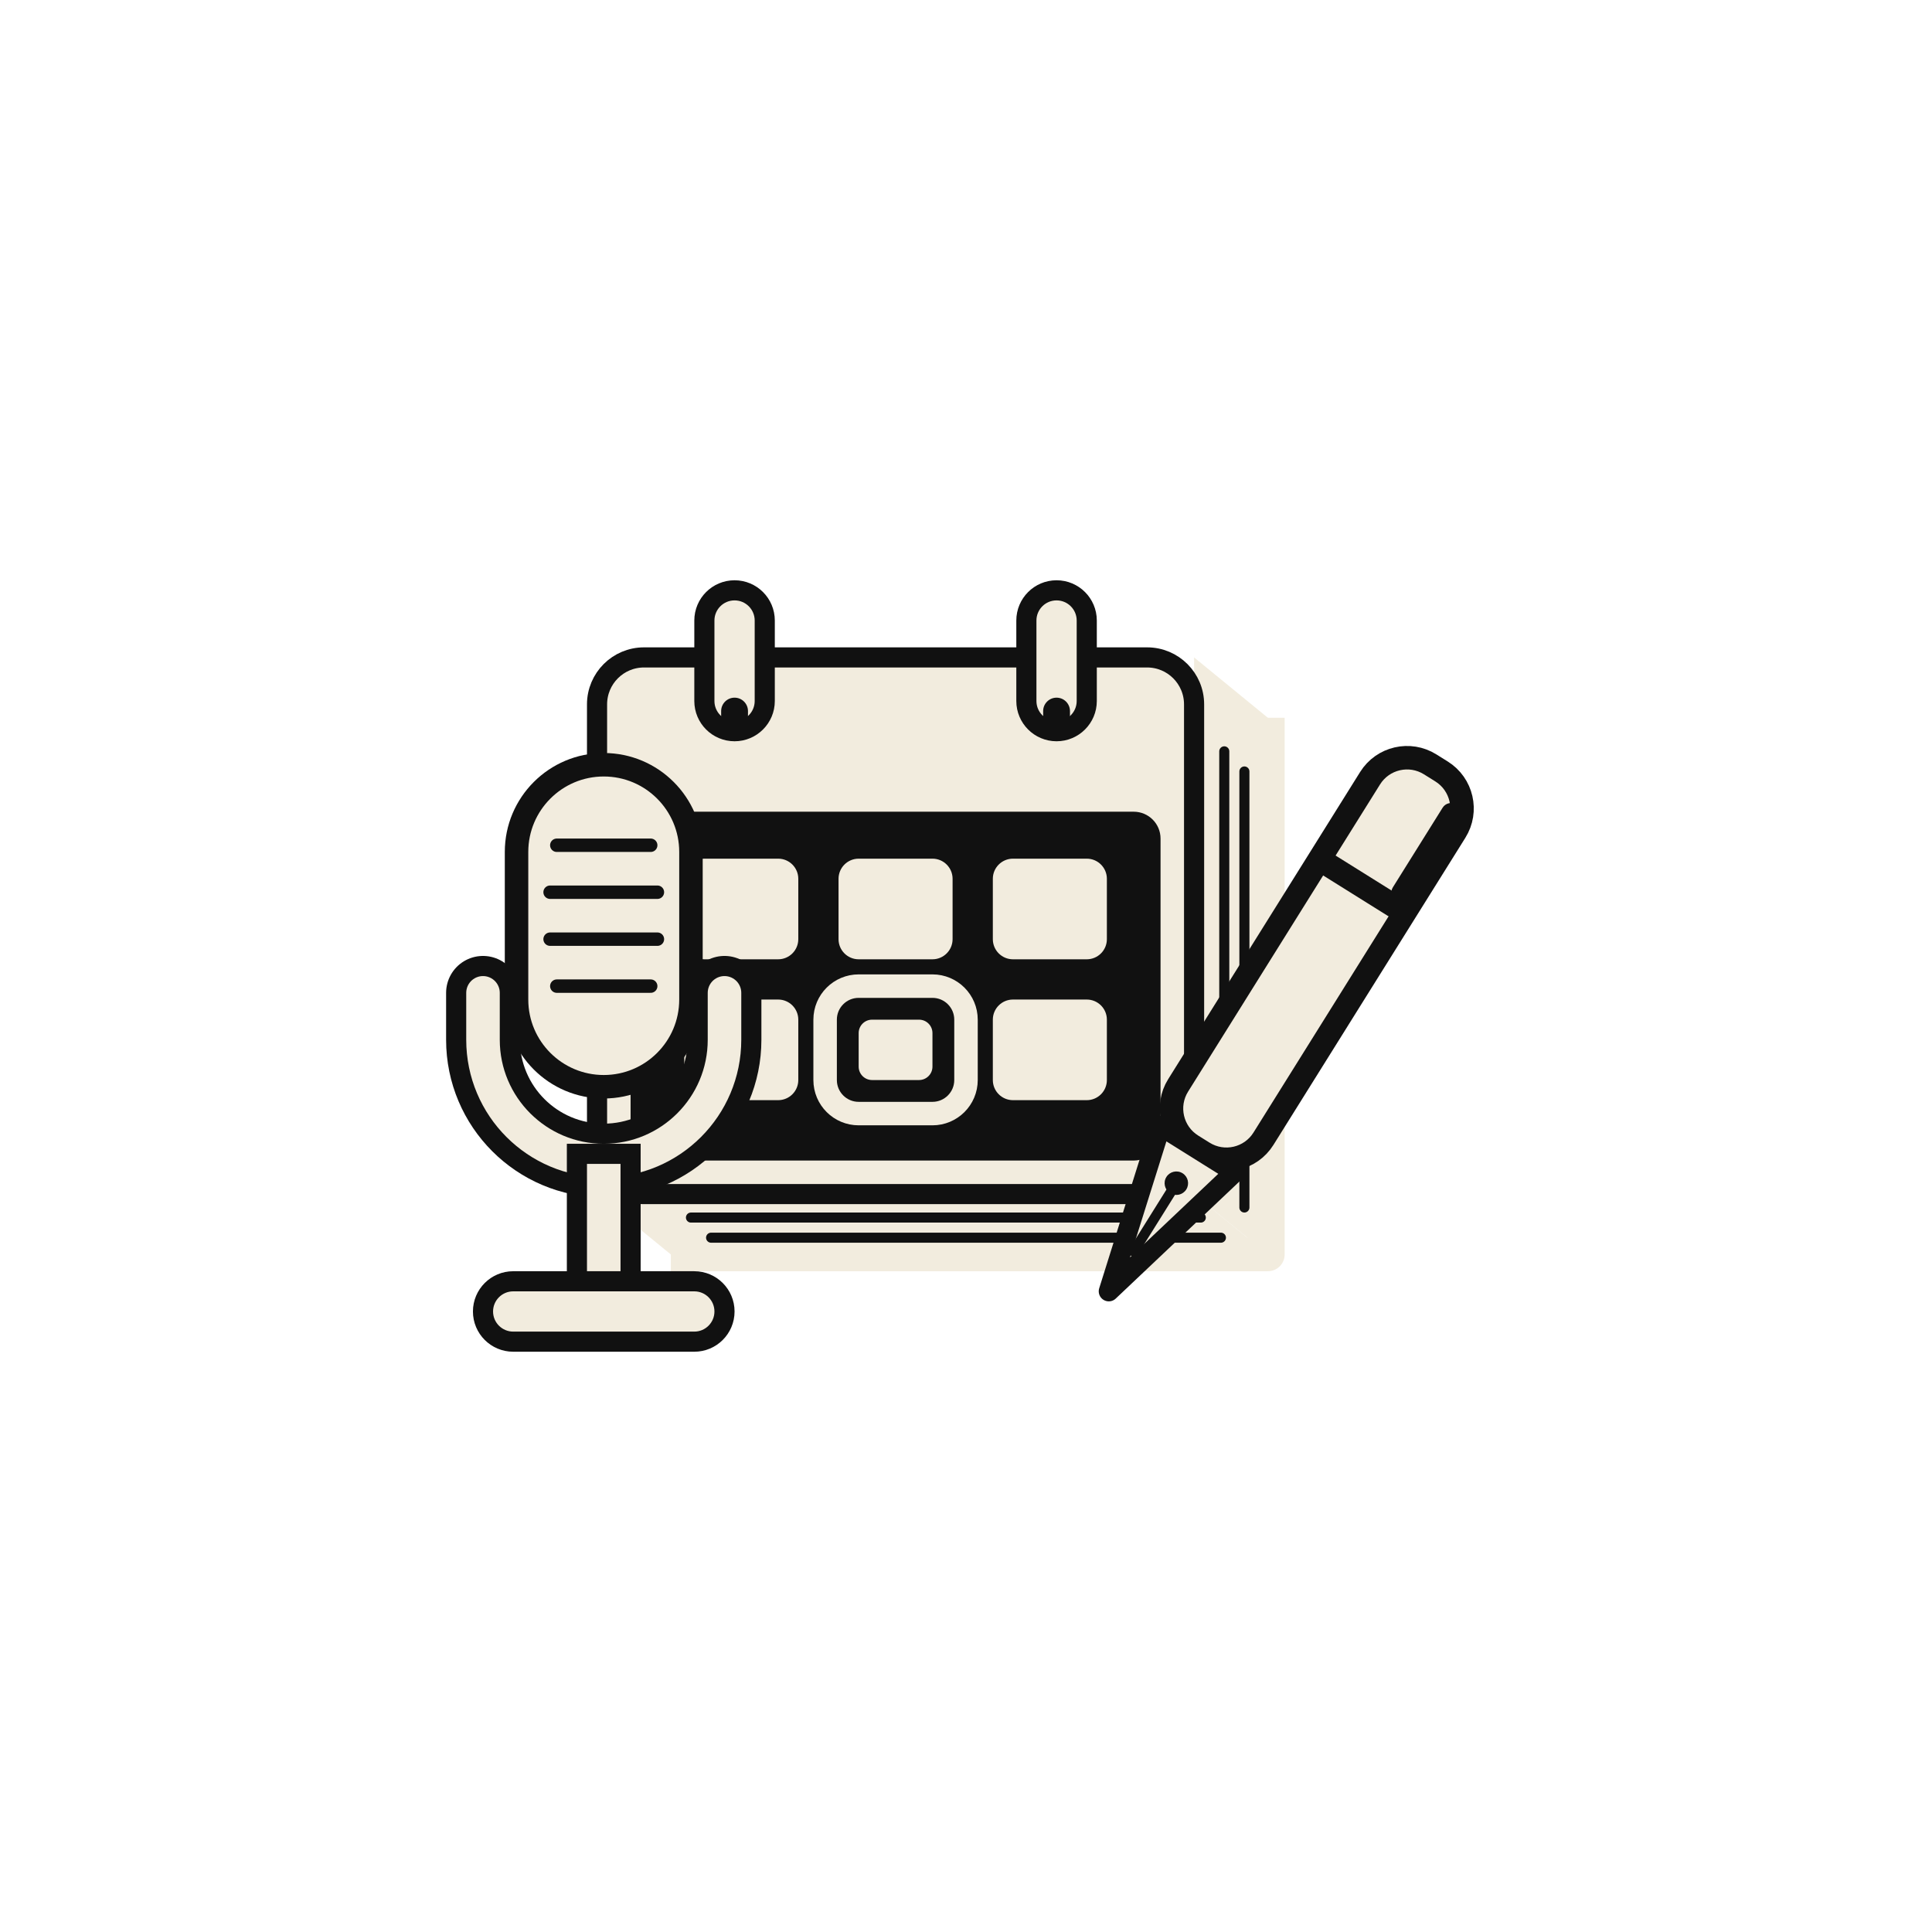
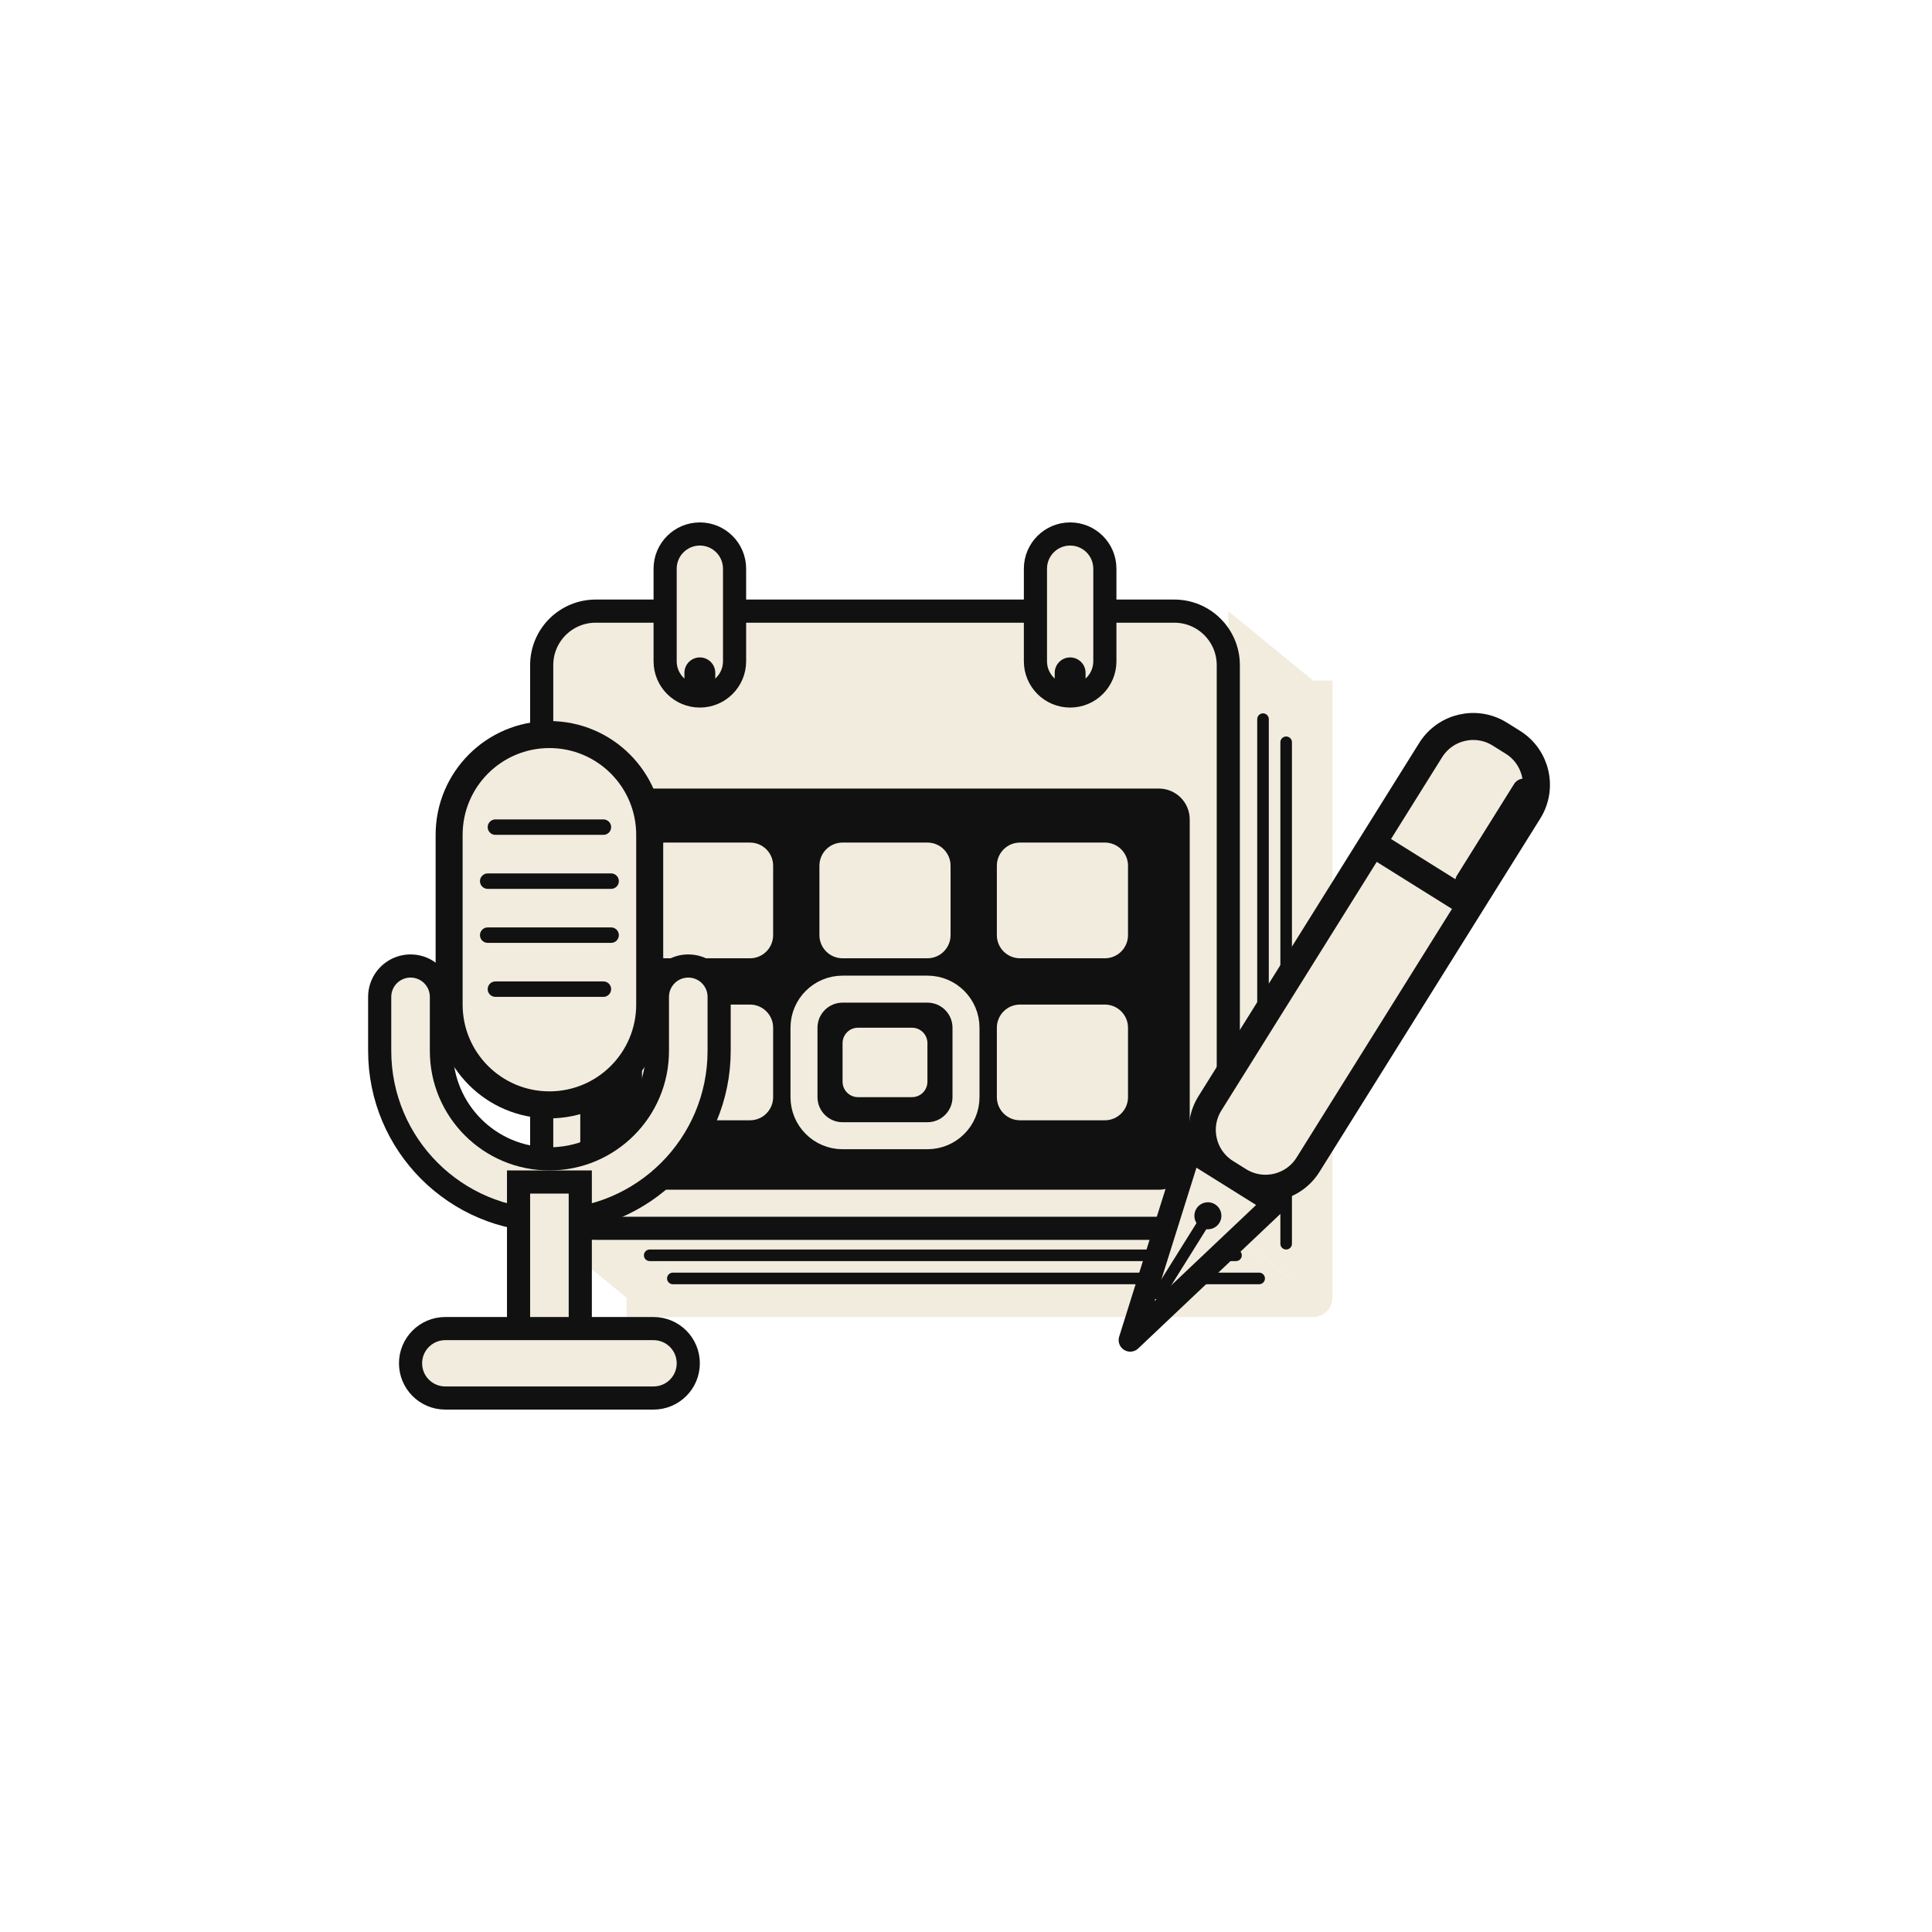
<svg xmlns="http://www.w3.org/2000/svg" viewBox="0 0 432 432" width="432" height="432">
-   <g transform="translate(216 216) scale(0.75) translate(-222 -204)">
+   <g transform="translate(216 216) scale(0.8625) translate(-222 -204)">
    <path d="M290 112 L312 130 L312 290 L290 272 Z" fill="#F2ECDE" />
    <path d="M112 272 L290 272 L312 290 L134 290 Z" fill="#F2ECDE" />
    <path d="M134 290 L312 290 L312 130" fill="none" stroke="#F2ECDE" stroke-width="10" stroke-linejoin="round" />
    <g stroke="#111111" stroke-width="3" stroke-linecap="round" fill="none">
      <line x1="140" y1="279" x2="292" y2="279" />
      <line x1="146" y1="285" x2="298" y2="285" />
      <line x1="299" y1="140" x2="299" y2="270" />
      <line x1="305" y1="146" x2="305" y2="276" />
    </g>
    <rect x="112" y="112" width="178" height="160" rx="14" fill="#F2ECDE" stroke="#111111" stroke-width="6" />
    <rect x="122" y="158" width="158" height="104" rx="8" fill="#111111" />
    <g fill="#F2ECDE">
      <rect x="138" y="172" width="34" height="30" rx="6" />
      <rect x="184" y="172" width="34" height="30" rx="6" />
      <rect x="230" y="172" width="34" height="30" rx="6" />
      <rect x="138" y="214" width="34" height="30" rx="6" />
      <rect x="230" y="214" width="34" height="30" rx="6" />
    </g>
    <rect x="180" y="210" width="42" height="38" rx="10" fill="none" stroke="#F2ECDE" stroke-width="7" />
    <rect x="190" y="220" width="22" height="18" rx="4" fill="#F2ECDE" />
    <rect x="144" y="92" width="18" height="42" rx="9" fill="#F2ECDE" stroke="#111111" stroke-width="6" />
    <rect x="240" y="92" width="18" height="42" rx="9" fill="#F2ECDE" stroke="#111111" stroke-width="6" />
    <rect x="149" y="124" width="8" height="10" rx="4" fill="#111111" />
    <rect x="245" y="124" width="8" height="10" rx="4" fill="#111111" />
    <path d="M78 212 v14 a36 36 0 0 0 72 0 v-14" fill="none" stroke="#111111" stroke-width="22" stroke-linecap="round" />
    <path d="M78 212 v14 a36 36 0 0 0 72 0 v-14" fill="none" stroke="#F2ECDE" stroke-width="10" stroke-linecap="round" />
    <rect x="106" y="260" width="16" height="44" fill="#F2ECDE" stroke="#111111" stroke-width="6" />
    <rect x="78" y="298" width="72" height="18" rx="9" fill="#F2ECDE" stroke="#111111" stroke-width="6" />
    <rect x="88" y="144" width="52" height="96" rx="26" fill="#F2ECDE" stroke="#111111" stroke-width="7" />
    <g stroke="#111111" stroke-width="4" stroke-linecap="round">
      <line x1="100" y1="168" x2="128" y2="168" />
      <line x1="98" y1="182" x2="130" y2="182" />
      <line x1="98" y1="196" x2="130" y2="196" />
      <line x1="100" y1="210" x2="128" y2="210" />
    </g>
    <g transform="rotate(32 304 236)">
      <rect x="290" y="128" width="30" height="134" rx="13" fill="#F2ECDE" stroke="#111111" stroke-width="7" />
      <rect x="290" y="166" width="30" height="7" fill="#111111" />
      <rect x="313" y="134" width="7" height="34" rx="3" fill="#111111" />
      <path d="M292 262 L318 262 L305 312 Z" fill="#F2ECDE" stroke="#111111" stroke-width="6" stroke-linejoin="round" />
      <line x1="305" y1="274" x2="305" y2="298" stroke="#111111" stroke-width="3" stroke-linecap="round" />
      <circle cx="305" cy="274" r="3.5" fill="#111111" />
    </g>
  </g>
</svg>
